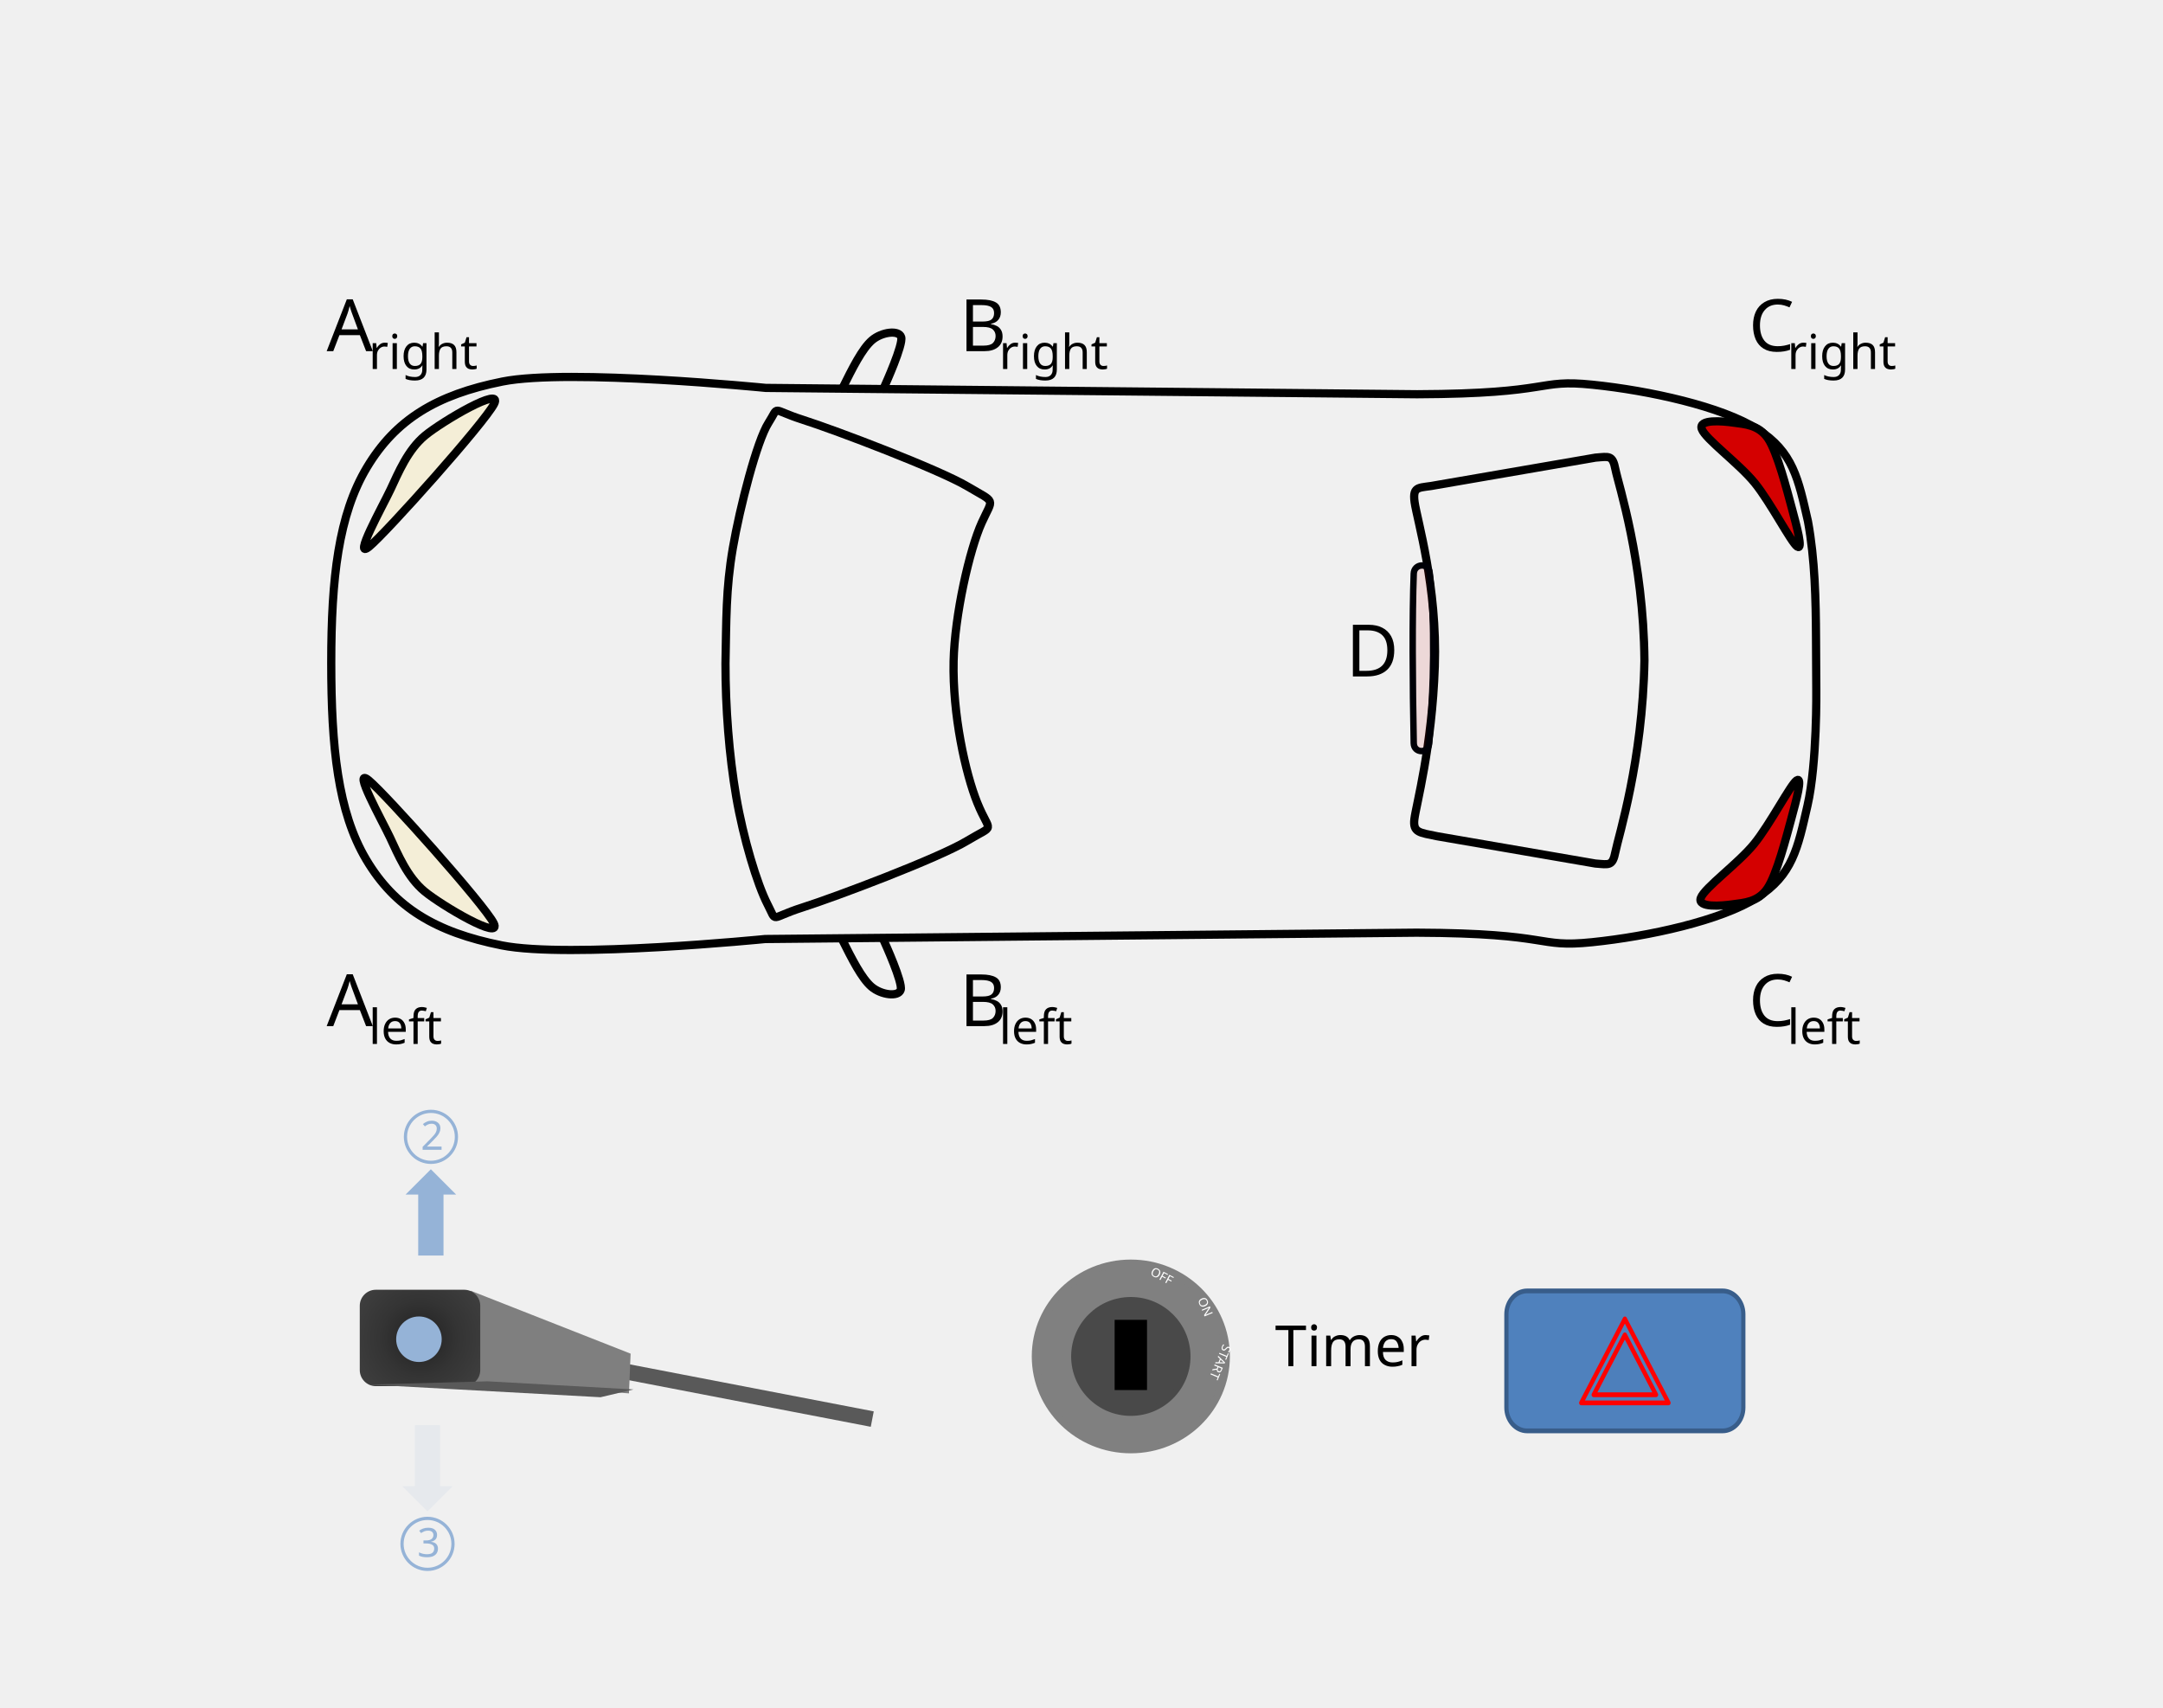
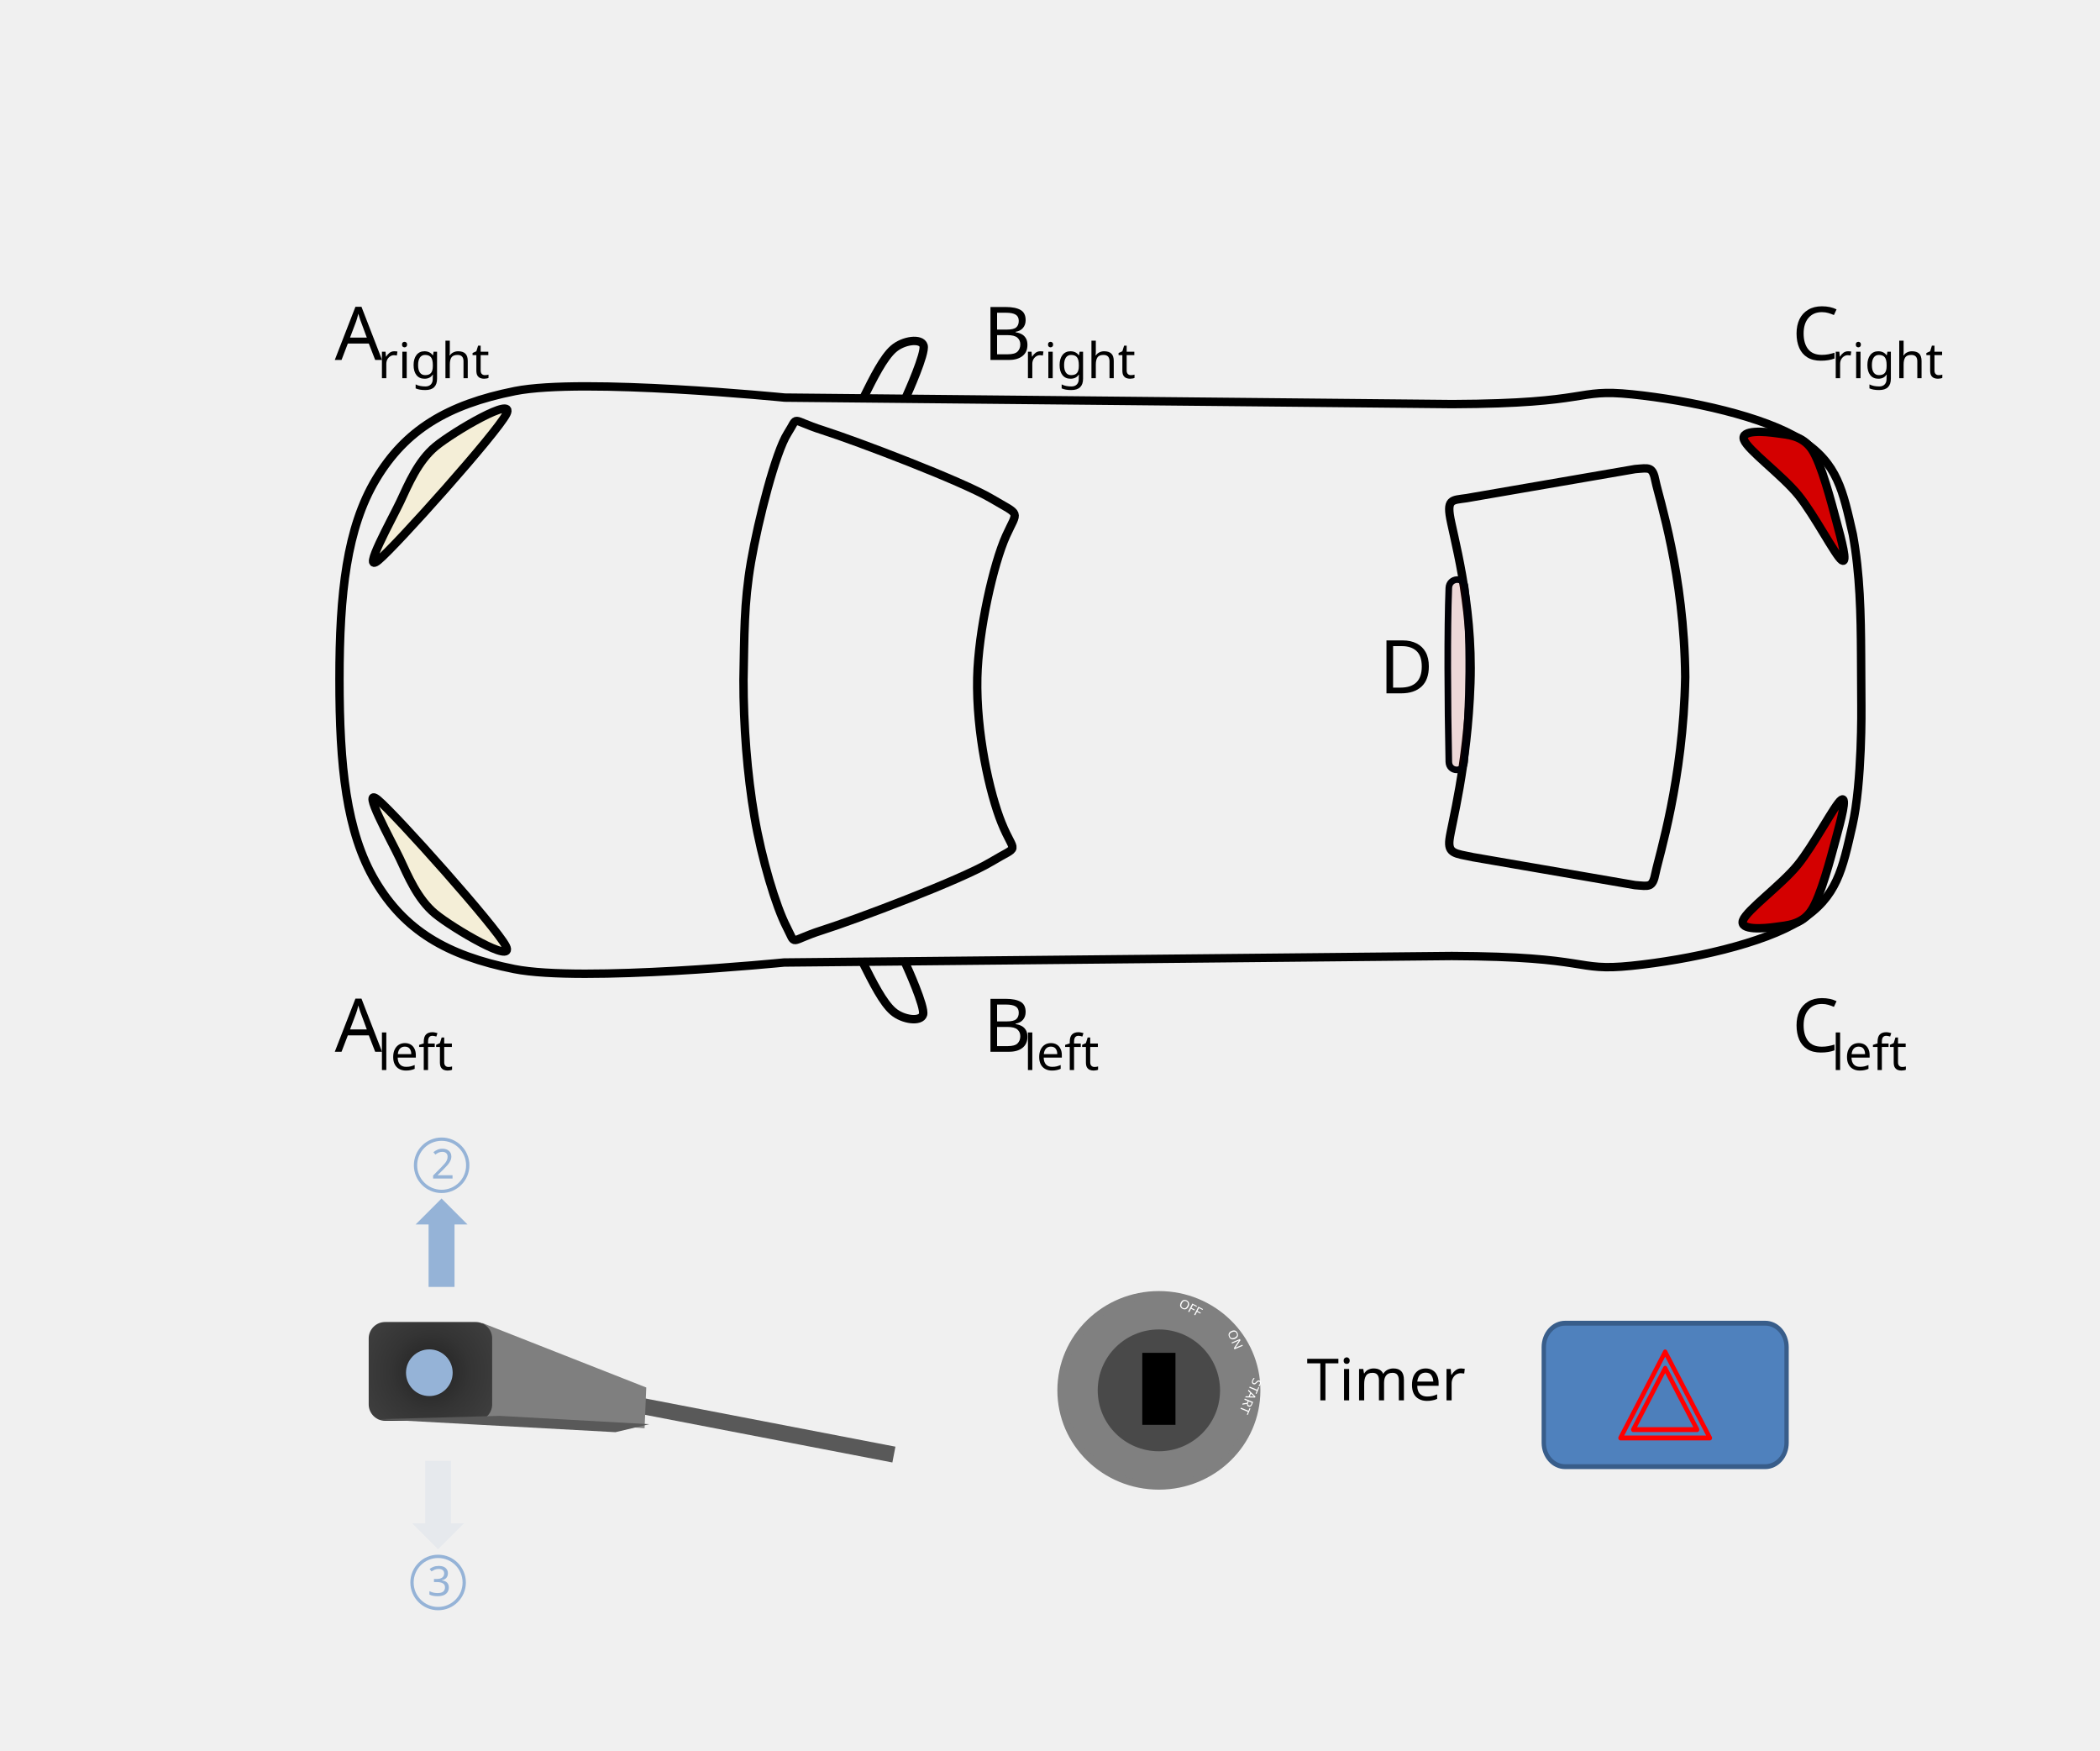
- <svg xmlns="http://www.w3.org/2000/svg" width="190mm" height="150mm" viewBox="0 0 190 150" version="1.1" id="svg8">
+ <svg xmlns="http://www.w3.org/2000/svg" width="180mm" height="150mm" viewBox="0 0 180 150" version="1.1" id="svg8">
  <defs id="defs2">
    <clipPath id="clipPath26" clipPathUnits="userSpaceOnUse">
      <path style="clip-rule:evenodd" id="path24" d="M 0,1.2207e-4 H 720 V 540 H 0 Z" />
    </clipPath>
    <clipPath id="clipPath64" clipPathUnits="userSpaceOnUse">
      <path style="clip-rule:evenodd" id="path62" d="M 1.0729e-5,0 H 720 V 540 H 1.0729e-5 Z" />
    </clipPath>
    <clipPath id="clipPath76" clipPathUnits="userSpaceOnUse">
      <path style="clip-rule:evenodd" id="path74" d="M 1.0729e-5,0 H 720 V 540 H 1.0729e-5 Z" />
    </clipPath>
    <clipPath id="clipPath88" clipPathUnits="userSpaceOnUse">
      <path style="clip-rule:evenodd" id="path86" d="M 1.0729e-5,0 H 720 V 540 H 1.0729e-5 Z" />
    </clipPath>
    <clipPath id="clipPath100" clipPathUnits="userSpaceOnUse">
      <path style="clip-rule:evenodd" id="path98" d="M 1.0729e-5,0 H 720 V 540 H 1.0729e-5 Z" />
    </clipPath>
    <clipPath id="clipPath112" clipPathUnits="userSpaceOnUse">
      <path style="clip-rule:evenodd" id="path110" d="M 1.0729e-5,0 H 720 V 540 H 1.0729e-5 Z" />
    </clipPath>
    <clipPath id="clipPath124" clipPathUnits="userSpaceOnUse">
      <path style="clip-rule:evenodd" id="path122" d="M 1.0729e-5,0 H 720 V 540 H 1.0729e-5 Z" />
    </clipPath>
    <clipPath id="clipPath136" clipPathUnits="userSpaceOnUse">
      <path style="clip-rule:evenodd" id="path134" d="M 1.0729e-5,0 H 720 V 540 H 1.0729e-5 Z" />
    </clipPath>
    <clipPath id="clipPath148" clipPathUnits="userSpaceOnUse">
      <path style="clip-rule:evenodd" id="path146" d="M 1.0729e-5,0 H 720 V 540 H 1.0729e-5 Z" />
    </clipPath>
    <clipPath id="clipPath160" clipPathUnits="userSpaceOnUse">
      <path style="clip-rule:evenodd" id="path158" d="M 1.0729e-5,0 H 720 V 540 H 1.0729e-5 Z" />
    </clipPath>
    <clipPath id="clipPath172" clipPathUnits="userSpaceOnUse">
      <path style="clip-rule:evenodd" id="path170" d="M 1.0729e-5,0 H 720 V 540 H 1.0729e-5 Z" />
    </clipPath>
    <clipPath id="clipPath184" clipPathUnits="userSpaceOnUse">
      <path style="clip-rule:evenodd" id="path182" d="M 1.0729e-5,0 H 720 V 540 H 1.0729e-5 Z" />
    </clipPath>
    <clipPath id="clipPath196" clipPathUnits="userSpaceOnUse">
      <path style="clip-rule:evenodd" id="path194" d="M 1.0729e-5,0 H 720 V 540 H 1.0729e-5 Z" />
    </clipPath>
    <clipPath id="clipPath123" clipPathUnits="userSpaceOnUse">
      <path id="path121" d="M 0,0 H 240 V 240 H 0 Z" />
    </clipPath>
    <clipPath id="clipPath137" clipPathUnits="userSpaceOnUse">
      <path id="path135" d="M 0,0 H 240 V 240 H 0 Z" />
    </clipPath>
    <clipPath id="clipPath177" clipPathUnits="userSpaceOnUse">
      <path id="path175" d="M 0,0 H 240 V 240 H 0 Z" />
    </clipPath>
    <clipPath id="clipPath835" clipPathUnits="userSpaceOnUse">
      <path id="path833" d="M 0,0 H 158 V 86 H 0 Z" />
    </clipPath>
    <radialGradient id="radialGradient859" spreadMethod="pad" gradientTransform="matrix(19.209,0,0,-19.209,45,41.99998)" gradientUnits="userSpaceOnUse" r="1" cy="0" cx="0" fy="0" fx="0">
      <stop id="stop853" offset="0" style="stop-opacity:1;stop-color:#212121" />
      <stop id="stop855" offset="0.5" style="stop-opacity:1;stop-color:#343434" />
      <stop id="stop857" offset="1" style="stop-opacity:1;stop-color:#404040" />
    </radialGradient>
    <clipPath id="clipPath877" clipPathUnits="userSpaceOnUse">
      <path id="path875" d="M 0,0 H 158 V 86 H 0 Z" />
    </clipPath>
    <clipPath id="clipPath891" clipPathUnits="userSpaceOnUse">
      <path id="path889" d="M 0,0 H 158 V 86 H 0 Z" />
    </clipPath>
  </defs>
  <g id="layer1">
    <path d="m 159.545,60.512 c 0,0 0.084,6.524 -0.773,10.246 -0.857,3.722 -1.284,6.096 -4.438,8.096 -3.154,2 -9.497,3.394 -14.482,3.905 -4.985,0.515 -3.309,-0.79 -15.416,-0.836 l -57.228,0.557 c 0,0 -17.286,1.722 -23.126,0.561 -5.84,-1.164 -9.415,-3.341 -11.913,-7.539 -2.497,-4.198 -3.072,-9.897 -3.072,-17.293 0,-7.396 0.629,-12.982 3.137,-17.159 2.508,-4.177 6.072,-6.375 11.911,-7.539 5.84,-1.161 23.119,0.561 23.119,0.561 l 57.221,0.557 c 12.104,-0.046 10.432,-1.351 15.413,-0.836 4.981,0.512 11.328,1.905 14.478,3.905 3.154,2 3.584,4.374 4.438,8.096 0.619,3.377 0.688,6.853 0.707,10.299 z" stroke-opacity="1" stroke-width="0.72" fill="none" stroke="#000000" style="stroke-linecap:butt;stroke-linejoin:round;stroke-miterlimit:10;stroke-dasharray:none" id="car_outline" />
    <path d="m 32.434,48.014 c 1.518,-1.252 10.156,-10.918 10.973,-12.545 0.817,-1.626 -4.553,1.535 -6.07,2.787 -1.518,1.256 -2.335,3.253 -3.035,4.741 -0.7,1.485 -3.385,6.272 -1.868,5.016 z" stroke-opacity="1" stroke-width="0.72" stroke="#000000" fill="#f4eed7" style="stroke-linecap:butt;stroke-linejoin:round;stroke-miterlimit:10;stroke-dasharray:none" id="A-right" />
    <path d="m 74.014,34.083 c 0.857,-1.722 1.714,-3.447 2.575,-4.191 0.857,-0.744 2.378,-0.931 2.572,-0.279 0.198,0.653 -1.404,4.191 -1.404,4.191 l -0.112,0.272" stroke-opacity="1" stroke-width="0.72" stroke="#000000" fill="none" style="stroke-linecap:butt;stroke-linejoin:round;stroke-miterlimit:10;stroke-dasharray:none" id="B-right" />
    <path d="m 152.278,37.124 c -0.97,-0.141 -3.104,-0.328 -2.794,0.557 0.31,0.882 3.26,3.023 4.657,4.745 1.397,1.722 3.186,5.211 3.729,5.584 0.543,0.37 -0.039,-1.767 -0.466,-3.351 -0.427,-1.58 -1.284,-4.932 -2.099,-6.142 -0.815,-1.21 -2.057,-1.256 -3.027,-1.393 z" stroke-opacity="1" fill="#d40000" stroke-width="0.72" stroke="#000000" style="stroke-linecap:butt;stroke-linejoin:round;stroke-miterlimit:10;stroke-dasharray:none" id="C-right" />
    <path d="m 85.857,70.535 c 1.113,2.755 1.637,1.789 -0.904,3.32 -2.543,1.532 -11.571,4.935 -14.492,5.863 -2.921,0.931 -2.172,1.39 -3.037,-0.279 -0.917,-1.77 -2.133,-5.821 -2.754,-9.451 -0.624,-3.627 -0.947,-7.86 -0.943,-11.712 0.081,-3.845 0.025,-6.509 0.646,-10.132 0.624,-3.623 2.116,-9.412 3.125,-10.992 1.012,-1.577 0.12,-1.206 3.034,-0.279 2.914,0.931 11.906,4.346 14.453,5.853 2.547,1.506 2.265,0.951 1.254,3.182 -1.076,2.376 -2.383,8.12 -2.473,12.169 -0.104,4.684 1.044,9.87 2.09,12.459 z" stroke-opacity="1" stroke-width="0.72" stroke="#000000" fill="none" style="stroke-linecap:butt;stroke-linejoin:round;stroke-miterlimit:10;stroke-dasharray:none" id="front-window" />
    <path d="m 32.392,68.539 c 1.518,1.252 10.156,10.918 10.973,12.545 0.817,1.626 -4.553,-1.535 -6.07,-2.787 -1.518,-1.256 -2.335,-3.253 -3.035,-4.741 -0.7,-1.485 -3.385,-6.272 -1.868,-5.016 z" stroke-opacity="1" stroke-width="0.72" stroke="#000000" fill="#f4eed7" style="stroke-linecap:butt;stroke-linejoin:round;stroke-miterlimit:10;stroke-dasharray:none" id="A-left" />
    <path d="m 73.971,82.512 c 0.857,1.707 1.714,3.415 2.575,4.156 0.857,0.737 2.378,0.921 2.572,0.275 0.198,-0.646 -1.404,-4.156 -1.404,-4.156 l -0.142,-0.319" stroke-opacity="1" stroke-width="0.72" stroke="#000000" fill="none" style="stroke-linecap:butt;stroke-linejoin:round;stroke-miterlimit:10;stroke-dasharray:none" id="B-left" />
    <path d="m 152.207,79.429 c -0.977,0.141 -3.122,0.328 -2.808,-0.557 0.31,-0.882 3.277,-3.023 4.681,-4.745 1.404,-1.722 3.2,-5.211 3.743,-5.584 0.547,-0.37 -0.039,1.767 -0.466,3.351 -0.43,1.58 -1.288,4.932 -2.11,6.142 -0.818,1.21 -2.067,1.256 -3.041,1.393 z" stroke-opacity="1" stroke-width="0.72" stroke="#000000" fill="#d40000" style="stroke-linecap:butt;stroke-linejoin:round;stroke-miterlimit:10;stroke-dasharray:none" id="C-left" />
    <g id="g58" transform="matrix(0.3527778,0,0,-0.3527778,11.33929,207.7977)">
      <g id="g60" clip-path="url(#clipPath64)">
        <text transform="matrix(1,0,0,-1,49.2,501.6)" style="font-variant:normal;font-weight:normal;font-size:18px;font-family:Calibri;-inkscape-font-specification:Calibri;writing-mode:lr-tb;fill:#000000;fill-opacity:1;fill-rule:nonzero;stroke:none" id="text68">
          <tspan x="0" y="0" id="tspan66">A</tspan>
        </text>
      </g>
    </g>
    <g id="g70" transform="matrix(0.3527778,0,0,-0.3527778,11.33929,207.7977)">
      <g id="g72" clip-path="url(#clipPath76)">
        <text transform="matrix(1,0,0,-1,59.64,497.16)" style="font-variant:normal;font-weight:normal;font-size:12px;font-family:Calibri;-inkscape-font-specification:Calibri;writing-mode:lr-tb;fill:#000000;fill-opacity:1;fill-rule:nonzero;stroke:none" id="text80">
          <tspan x="0 4.188 6.948 12.6 18.84" y="0" id="tspan78">right</tspan>
        </text>
      </g>
    </g>
    <g id="g82" transform="matrix(0.3527778,0,0,-0.3527778,11.33929,207.7977)">
      <g id="g84" clip-path="url(#clipPath88)">
        <text transform="matrix(1,0,0,-1,206.76,501.6)" style="font-variant:normal;font-weight:normal;font-size:18px;font-family:Calibri;-inkscape-font-specification:Calibri;writing-mode:lr-tb;fill:#000000;fill-opacity:1;fill-rule:nonzero;stroke:none" id="text92">
          <tspan x="0" y="0" id="tspan90">B</tspan>
        </text>
      </g>
    </g>
    <g id="g94" transform="matrix(0.3527778,0,0,-0.3527778,11.33929,207.7977)">
      <g id="g96" clip-path="url(#clipPath100)">
        <text transform="matrix(1,0,0,-1,216.6,497.16)" style="font-variant:normal;font-weight:normal;font-size:12px;font-family:Calibri;-inkscape-font-specification:Calibri;writing-mode:lr-tb;fill:#000000;fill-opacity:1;fill-rule:nonzero;stroke:none" id="text104">
          <tspan x="0 4.188 6.948 12.6 18.84" y="0" id="tspan102">right</tspan>
        </text>
      </g>
    </g>
    <g id="g106" transform="matrix(0.3527778,0,0,-0.3527778,11.33929,207.7977)">
      <g id="g108" clip-path="url(#clipPath112)">
        <text transform="matrix(1,0,0,-1,403.27,501.6)" style="font-variant:normal;font-weight:normal;font-size:18px;font-family:Calibri;-inkscape-font-specification:Calibri;writing-mode:lr-tb;fill:#000000;fill-opacity:1;fill-rule:nonzero;stroke:none" id="text116">
          <tspan x="0" y="0" id="tspan114">C</tspan>
        </text>
      </g>
    </g>
    <g id="g118" transform="matrix(0.3527778,0,0,-0.3527778,11.33929,207.7977)">
      <g id="g120" clip-path="url(#clipPath124)">
        <text transform="matrix(1,0,0,-1,412.87,497.16)" style="font-variant:normal;font-weight:normal;font-size:12px;font-family:Calibri;-inkscape-font-specification:Calibri;writing-mode:lr-tb;fill:#000000;fill-opacity:1;fill-rule:nonzero;stroke:none" id="text128">
          <tspan x="0 4.188 6.948 12.6 18.84" y="0" id="tspan126">right</tspan>
        </text>
      </g>
    </g>
    <g id="g130" transform="matrix(0.3527778,0,0,-0.3527778,11.33929,207.7977)">
      <g id="g132" clip-path="url(#clipPath136)">
        <text transform="matrix(1,0,0,-1,49.2,333.55)" style="font-variant:normal;font-weight:normal;font-size:18px;font-family:Calibri;-inkscape-font-specification:Calibri;writing-mode:lr-tb;fill:#000000;fill-opacity:1;fill-rule:nonzero;stroke:none" id="text140">
          <tspan x="0" y="0" id="tspan138">A</tspan>
        </text>
      </g>
    </g>
    <g id="g142" transform="matrix(0.3527778,0,0,-0.3527778,11.33929,207.7977)">
      <g id="g144" clip-path="url(#clipPath148)">
        <text transform="matrix(1,0,0,-1,59.64,329.11)" style="font-variant:normal;font-weight:normal;font-size:12px;font-family:Calibri;-inkscape-font-specification:Calibri;writing-mode:lr-tb;fill:#000000;fill-opacity:1;fill-rule:nonzero;stroke:none" id="text152">
          <tspan x="0 2.76 8.64 12.348" y="0" id="tspan150">left</tspan>
        </text>
      </g>
    </g>
    <g id="g154" transform="matrix(0.3527778,0,0,-0.3527778,11.33929,207.7977)">
      <g id="g156" clip-path="url(#clipPath160)">
        <text transform="matrix(1,0,0,-1,206.76,333.55)" style="font-variant:normal;font-weight:normal;font-size:18px;font-family:Calibri;-inkscape-font-specification:Calibri;writing-mode:lr-tb;fill:#000000;fill-opacity:1;fill-rule:nonzero;stroke:none" id="text164">
          <tspan x="0" y="0" id="tspan162">B</tspan>
        </text>
      </g>
    </g>
    <g id="g166" transform="matrix(0.3527778,0,0,-0.3527778,11.33929,207.7977)">
      <g id="g168" clip-path="url(#clipPath172)">
        <text transform="matrix(1,0,0,-1,216.6,329.11)" style="font-variant:normal;font-weight:normal;font-size:12px;font-family:Calibri;-inkscape-font-specification:Calibri;writing-mode:lr-tb;fill:#000000;fill-opacity:1;fill-rule:nonzero;stroke:none" id="text176">
          <tspan x="0 2.76 8.64 12.348" y="0" id="tspan174">left</tspan>
        </text>
      </g>
    </g>
    <g id="g178" transform="matrix(0.3527778,0,0,-0.3527778,11.33929,207.7977)">
      <g id="g180" clip-path="url(#clipPath184)">
        <text transform="matrix(1,0,0,-1,403.27,333.55)" style="font-variant:normal;font-weight:normal;font-size:18px;font-family:Calibri;-inkscape-font-specification:Calibri;writing-mode:lr-tb;fill:#000000;fill-opacity:1;fill-rule:nonzero;stroke:none" id="text188">
          <tspan x="0" y="0" id="tspan186">C</tspan>
        </text>
      </g>
    </g>
    <g id="g190" transform="matrix(0.3527778,0,0,-0.3527778,11.33929,207.7977)">
      <g id="g192" clip-path="url(#clipPath196)">
        <text transform="matrix(1,0,0,-1,412.87,329.11)" style="font-variant:normal;font-weight:normal;font-size:12px;font-family:Calibri;-inkscape-font-specification:Calibri;writing-mode:lr-tb;fill:#000000;fill-opacity:1;fill-rule:nonzero;stroke:none" id="text200">
          <tspan x="0 2.76 8.64 12.348" y="0" id="tspan198">left</tspan>
        </text>
      </g>
    </g>
    <path d="m 124.26,44.105 c -0.215,-1.542 0.476,-1.192 2,-1.513 l 13.885,-2.395 c 1.217,-0.092 1.506,-0.258 1.76,1.051 0.258,1.312 2.468,7.962 2.544,16.775 -0.161,8.86 -2.29,15.462 -2.544,16.775 -0.258,1.309 -0.547,1.143 -1.767,1.051 L 126.246,73.453 c -1.524,-0.321 -2.152,-0.3 -2.004,-1.513 0.148,-1.214 1.547,-6.248 1.792,-13.399 0.24,-7.001 -1.559,-12.89 -1.774,-14.435 z" stroke-opacity="1" stroke-width="0.72" fill="none" stroke="#000000" style="stroke-linecap:butt;stroke-linejoin:round;stroke-miterlimit:10;stroke-dasharray:none" id="back-window" />
    <path fill="#d40000" fill-opacity="0.1" stroke-width="0.565" style="stroke:#000006;stroke-miterlimit:4;stroke-dasharray:none;stroke-opacity:1" d="m 124.184,50.382 c 0.034,-0.89 1.299,-0.98 1.397,-0.094 0.472,4.28 0.372,10.149 -0.047,15.042 -0.076,0.888 -1.331,0.843 -1.35,-0.047 -0.104,-5.082 -0.138,-11.321 0,-14.9 z" id="D-centre" />
    <g transform="matrix(0.3527778,0,0,-0.3527778,-24.04197,236.3678)" id="g910">
      <g clip-path="url(#clipPath112)" id="g908">
        <text id="text906" style="font-variant:normal;font-weight:normal;font-size:18px;font-family:Calibri;-inkscape-font-specification:Calibri;writing-mode:lr-tb;fill:#000000;fill-opacity:1;fill-rule:nonzero;stroke:none" transform="matrix(1,0,0,-1,403.27,501.6)">
          <tspan id="tspan904" y="0" x="0">D</tspan>
        </text>
      </g>
    </g>
  </g>
  <g transform="matrix(1.723863,0,0,1.832749,-54.69639,-97.31214)" id="g129">
    <g transform="matrix(0.105895,0,0,0.1117896,108.3813,114.8504)" id="warningLightOuter">
      <g id="g39">
        <g id="g41">
          <path id="warningLight" fill-opacity="1" style="fill:#4f81bd;fill-rule:evenodd;stroke:#385d8a;stroke-width:2.04;stroke-linecap:butt;stroke-linejoin:round;stroke-miterlimit:10;stroke-dasharray:none;stroke-opacity:1" d="m 1.02,11.02 c 0,-5.52 4.48,-10 10,-10 h 94 c 5.519,0 10,4.48 10,10 v 40 c 0,5.519 -4.481,10 -10,10 h -94 c -5.52,0 -10,-4.481 -10,-10 z" />
        </g>
        <g id="g45">
          <path id="path47" style="fill:#4f81bd;fill-opacity:0.1;fill-rule:evenodd;stroke:#ff0000;stroke-width:2.04;stroke-linecap:butt;stroke-linejoin:round;stroke-miterlimit:10;stroke-dasharray:none;stroke-opacity:1" d="m 37.02,49.02 21,-36 21,36 z" />
        </g>
        <g id="g49">
          <path id="path51" style="fill:#4f81bd;fill-opacity:0.2;fill-rule:evenodd;stroke:#ff0000;stroke-width:2.04;stroke-linecap:butt;stroke-linejoin:round;stroke-miterlimit:10;stroke-dasharray:none;stroke-opacity:1" d="m 43.02,45.539 15,-25.68 15,25.68 z" />
        </g>
      </g>
    </g>
  </g>
  <g transform="translate(-34.26958,39.20165)" id="layer1-2">
    <g transform="matrix(0.3527778,0,0,0.3527778,55.28885,63.50161)" id="g823">
      <g id="g825">
        <g id="g827">
          <g id="g829">
            <g clip-path="url(#clipPath835)" id="g831">
              <g id="g837">
                <path id="lever" style="fill:#595959;fill-opacity:1;fill-rule:evenodd;stroke:none" d="m 90.738,47.328 67.242,12.953 -0.742,3.84 L 90,51.172 Z" />
              </g>
            </g>
          </g>
        </g>
        <path id="lever-holder" style="fill:#7f7f7f;fill-opacity:1;fill-rule:evenodd;stroke:none" d="m 57.602,30.238 39.839,15.672 -0.41,9.891 -38.672,-2.84 z" />
        <g id="g843">
          <g id="g845">
            <g id="g851">
              <path id="rectangle" style="fill:url(#radialGradient859);fill-rule:evenodd;stroke:none" d="m 30,34 c 0,-2.211 1.789,-4 4,-4 h 22 c 2.211,0 4,1.789 4,4 v 16 c 0,2.211 -1.789,4 -4,4 H 34 c -2.211,0 -4,-1.789 -4,-4 z" />
            </g>
          </g>
        </g>
        <path id="shadow" style="fill:#595959;fill-opacity:1;fill-rule:evenodd;stroke:none" d="M 61.84,52.801 98.16,54.82 89.949,56.762 32.16,53.609 Z" />
        <path id="PitmanDownward" fill-opacity="0.1" fill="#95b3d7" style="fill-rule:evenodd;stroke:none" d="m 40.559,78.898 h 3.152 V 63.719 h 6.301 v 15.179 h 3.148 l -6.301,6.301 z" />
        <path id="PitmanUpward" style="fill-rule:evenodd;stroke:none" fill-opacity="1" fill="#95b3d7" d="m 41.398,6.301 h 3.153 V 21.48 h 6.301 V 6.301 H 54 L 47.699,0 Z" />
        <g id="g869">
          <g clip-path="url(#clipPath877)" id="g873">
            <path id="PitmanLeft" visibility="hidden" fill-opacity="0.1" fill="#95b3d7" style="fill-rule:evenodd;stroke:none" d="m 87.18,36.359 v 3.153 H 72 v 6.297 h 15.18 v 3.152 l 6.3,-6.301 z" />
          </g>
        </g>
        <g clip-path="url(#clipPath891)" id="g874">
          <path id="PitmanRight" visibility="hidden" style="fill-rule:evenodd;stroke:none" fill-opacity="0.1" fill="#95b3d7" d="m 6.301,36.359 v 3.153 H 21.48 v 6.297 H 6.301 v 3.152 L 0,42.66 Z" />
        </g>
      </g>
    </g>
    <g id="circled-2" transform="matrix(0.5,0,0,0.5,37.31157,17.45863)">
      <circle r="4.477" cy="86.392" cx="69.624" id="circle-PitmanUpward" stroke-opacity="1" fill="none" stroke-width="0.565" style="fill-opacity:1;stroke:#95b3d7;stroke-miterlimit:4;stroke-dasharray:none" />
      <text id="text879" y="88.663" x="67.82" style="font-style:normal;font-variant:normal;font-weight:normal;font-stretch:normal;font-size:10.583px;line-height:1.25;font-family:AIGDT;-inkscape-font-specification:AIGDT;letter-spacing:0px;word-spacing:0px;fill:#95b3d7;fill-opacity:1;stroke:none;stroke-width:0.265" xml:space="preserve">
        <tspan style="font-style:normal;font-variant:normal;font-weight:normal;font-stretch:normal;font-size:7.056px;font-family:'Fira Sans';-inkscape-font-specification:'Fira Sans';fill:#95b3d7;fill-opacity:1;stroke-width:0.265" y="88.663" x="67.82" id="tspan877">2</tspan>
        <tspan id="tspan881" style="font-style:normal;font-variant:normal;font-weight:normal;font-stretch:normal;font-family:AIGDT;-inkscape-font-specification:AIGDT;fill:#95b3d7;fill-opacity:1;stroke-width:0.265" y="101.893" x="67.82" />
      </text>
    </g>
    <g id="circled-1" visibility="hidden" transform="matrix(0.5,0,0,0.5,56.39949,35.41629)">
      <circle style="fill:none;fill-opacity:0.5;stroke:#95b3d7;stroke-miterlimit:4;stroke-dasharray:none;stroke-opacity:1" stroke-width="0.565" id="circle885" cx="69.624" cy="86.392" r="4.477" />
      <text xml:space="preserve" style="font-style:normal;font-variant:normal;font-weight:normal;font-stretch:normal;font-size:10.583px;line-height:1.25;font-family:AIGDT;-inkscape-font-specification:AIGDT;letter-spacing:0px;word-spacing:0px;fill:#95b3d7;fill-opacity:1;stroke:none;stroke-width:0.265" x="67.82" y="88.663" id="text891">
        <tspan id="tspan887" x="67.82" y="88.663" style="font-style:normal;font-variant:normal;font-weight:normal;font-stretch:normal;font-size:7.056px;font-family:'Fira Sans';-inkscape-font-specification:'Fira Sans';fill:#95b3d7;fill-opacity:1;stroke-width:0.265">1</tspan>
        <tspan x="67.82" y="101.893" style="font-style:normal;font-variant:normal;font-weight:normal;font-stretch:normal;font-family:AIGDT;-inkscape-font-specification:AIGDT;fill:#95b3d7;fill-opacity:1;stroke-width:0.265" id="tspan889" />
      </text>
    </g>
    <g transform="matrix(0.5,0,0,0.5,37.0104,53.20927)" id="circled-3">
      <circle style="fill-opacity:1;stroke:#95b3d7;stroke-miterlimit:4;stroke-dasharray:none" stroke-opacity="1" stroke-width="0.565" fill="none" id="circle-PitmanDownward" cx="69.624" cy="86.392" r="4.477" />
      <text xml:space="preserve" style="font-style:normal;font-variant:normal;font-weight:normal;font-stretch:normal;font-size:10.583px;line-height:1.25;font-family:AIGDT;-inkscape-font-specification:AIGDT;letter-spacing:0px;word-spacing:0px;fill:#95b3d7;fill-opacity:1;stroke:none;stroke-width:0.265" x="67.82" y="88.663" id="text901">
        <tspan id="tspan897" x="67.82" y="88.663" style="font-style:normal;font-variant:normal;font-weight:normal;font-stretch:normal;font-size:7.056px;font-family:'Fira Sans';-inkscape-font-specification:'Fira Sans';fill:#95b3d7;fill-opacity:1;stroke-width:0.265">3</tspan>
        <tspan x="67.82" y="101.893" style="font-style:normal;font-variant:normal;font-weight:normal;font-stretch:normal;font-family:AIGDT;-inkscape-font-specification:AIGDT;fill:#95b3d7;fill-opacity:1;stroke-width:0.265" id="tspan899" />
      </text>
    </g>
    <g id="circled-4" visibility="hidden" transform="matrix(0.5,0,0,0.5,17.39986,35.28502)">
      <circle r="4.477" cy="86.392" cx="69.624" id="circle905" stroke-width="0.565" style="fill:none;fill-opacity:0.5;stroke:#95b3d7;stroke-miterlimit:4;stroke-dasharray:none;stroke-opacity:1" />
      <text id="text911" y="88.663" x="67.82" style="font-style:normal;font-variant:normal;font-weight:normal;font-stretch:normal;font-size:10.583px;line-height:1.25;font-family:AIGDT;-inkscape-font-specification:AIGDT;letter-spacing:0px;word-spacing:0px;fill:#95b3d7;fill-opacity:1;stroke:none;stroke-width:0.265" xml:space="preserve">
        <tspan style="font-style:normal;font-variant:normal;font-weight:normal;font-stretch:normal;font-size:7.056px;font-family:'Fira Sans';-inkscape-font-specification:'Fira Sans';fill:#95b3d7;fill-opacity:1;stroke-width:0.265" y="88.663" x="67.82" id="tspan907">4</tspan>
        <tspan id="tspan909" style="font-style:normal;font-variant:normal;font-weight:normal;font-stretch:normal;font-family:AIGDT;-inkscape-font-specification:AIGDT;fill:#95b3d7;fill-opacity:1;stroke-width:0.265" y="101.893" x="67.82" />
      </text>
    </g>
  </g>
  <g id="g1214" transform="matrix(0.1760201,0,0,0.1760201,90.63164,110.6355)">
    <g id="ignition-layer" transform="matrix(1.191157,0,0,1.16478,-10.12484,-9.900632)">
      <g id="ignition">
        <circle cx="50" cy="50" r="40" id="circle1890" style="fill:#808080;stroke:#808080;stroke-width:3" />
        <ellipse ry="24.26" rx="23.803" cx="50" cy="50" id="circle1892" style="fill:#494949;stroke:#494949;stroke-width:2.403" />
        <rect y="34.322" x="43.22" height="30.085" width="13.559" id="rect6208" style="fill:#000000;fill-opacity:1" />
        <text transform="matrix(-0.3844503,0.9440508,-0.9027035,-0.3844503,0,0)" id="text6917" y="-100.883" x="19.913" style="font-style:normal;font-variant:normal;font-weight:normal;font-stretch:normal;font-size:5.333px;line-height:1.25;font-family:sans-serif;-inkscape-font-specification:'sans-serif, Normal';font-variant-ligatures:normal;font-variant-caps:normal;font-variant-numeric:normal;font-feature-settings:normal;text-align:center;letter-spacing:0px;word-spacing:0px;writing-mode:lr-tb;text-anchor:middle;fill-opacity:1;stroke:none" xml:space="preserve">
          <tspan y="-100.883" x="19.913" id="engine-started-text" fill="#ffffff">START</tspan>
        </text>
        <text transform="matrix(0.3887941,0.9421886,-0.9009228,0.3887941,0,0)" id="text6917-7" y="-63.435" x="63.698" style="font-style:normal;font-variant:normal;font-weight:normal;font-stretch:normal;font-size:5.333px;line-height:1.25;font-family:sans-serif;-inkscape-font-specification:'sans-serif, Normal';font-variant-ligatures:normal;font-variant-caps:normal;font-variant-numeric:normal;font-feature-settings:normal;text-align:center;letter-spacing:0px;word-spacing:0px;writing-mode:lr-tb;text-anchor:middle;fill-opacity:1;stroke:none;stroke-width:1" xml:space="preserve">
          <tspan y="-63.435" x="63.698" id="key-on-text" fill="#ffffff" style="stroke-width:1">ON</tspan>
        </text>
        <text transform="matrix(0.8872036,0.4718262,-0.4511612,0.8872037,0,0)" id="text6917-5" y="-14.084" x="69.1" style="font-style:normal;font-variant:normal;font-weight:normal;font-stretch:normal;font-size:5.333px;line-height:1.25;font-family:sans-serif;-inkscape-font-specification:'sans-serif, Normal';font-variant-ligatures:normal;font-variant-caps:normal;font-variant-numeric:normal;font-feature-settings:normal;text-align:center;letter-spacing:0px;word-spacing:0px;writing-mode:lr-tb;text-anchor:middle;fill-opacity:1;stroke:none;stroke-width:1" xml:space="preserve">
          <tspan y="-14.084" x="69.1" fill="#ffffff" id="tspan6915-30" style="stroke-width:1">OFF</tspan>
        </text>
      </g>
    </g>
    <g style="fill:#000000" id="key-inserted-layer" transform="matrix(1.219941,0.0064397,-0.00604819,1.145767,-11.07034,-10.1303)">
      <g fill="#000000" id="key-inserted" transform="matrix(1.128174,0,0,1.226667,14.93372,-16.07344)" visibility="hidden">
        <rect ry="5" rx="20" y="26.217" x="19.679" height="55.067" width="22.676" id="rect6890" style="fill:#000000;fill-opacity:1;stroke-width:0.836" />
        <rect ry="5.008" rx="33.473" y="26.373" x="28.167" height="54.845" width="5.739" id="rect6893" style="fill:#1a1a1a;fill-opacity:1;stroke-width:1.101" />
      </g>
    </g>
    <g style="visibility:hidden;fill:#000000" id="key-on-position-layer" transform="matrix(0.555457,1.08617,-1.020129,0.5216844,72.66677,-32.92025)">
      <g fill="#4f81bd" visibility="hidden" id="key-on-position" transform="matrix(1.128174,0,0,1.226667,14.93372,-16.07344)">
        <rect ry="5" rx="20" y="26.217" x="19.679" height="55.067" width="22.676" id="rect6890-0" style="fill:#4f81bd;fill-opacity:1;stroke-width:0.836" />
        <rect ry="5.008" rx="33.473" y="26.373" x="28.167" height="54.845" width="5.739" id="rect6893-3" style="fill:#1a1a1a;fill-opacity:1;stroke-width:1.101" />
      </g>
    </g>
    <g style="visibility:hidden;fill:#000000" id="engine-started-layer" transform="matrix(0.01972985,1.219798,-1.145633,0.0185302,105.6711,-14.50455)">
      <g fill="#00cc00" visibility="hidden" id="engine-start" transform="matrix(1.099636,0.2684665,-0.2574871,1.195638,29.65881,-22.73261)">
        <rect ry="5" rx="20" y="26.217" x="19.679" height="55.067" width="22.676" id="rect6890-0-7" style="fill:#00cc00;fill-opacity:1;stroke-width:0.836" />
        <rect ry="5.008" rx="33.473" y="26.373" x="28.167" height="54.845" width="5.739" id="rect6893-3-2" style="fill:#1a1a1a;fill-opacity:1;stroke-width:1.101" />
      </g>
    </g>
  </g>
  <ellipse style="stroke-width:0.148" fill-opacity="1" fill="#95b3d7" ry="2.0" rx="2.0" cy="117.633" cx="36.8" id="PitmanNeutral" />
  <text id="timer-txt" style="font-variant:normal;font-weight:normal;font-size:5px;font-family:'Fira Sans';writing-mode:lr-tb;fill:#000000;fill-opacity:1;fill-rule:nonzero;stroke:none">
    <tspan id="timer-text" y="120" x="112">Timer</tspan>
  </text>
</svg>
